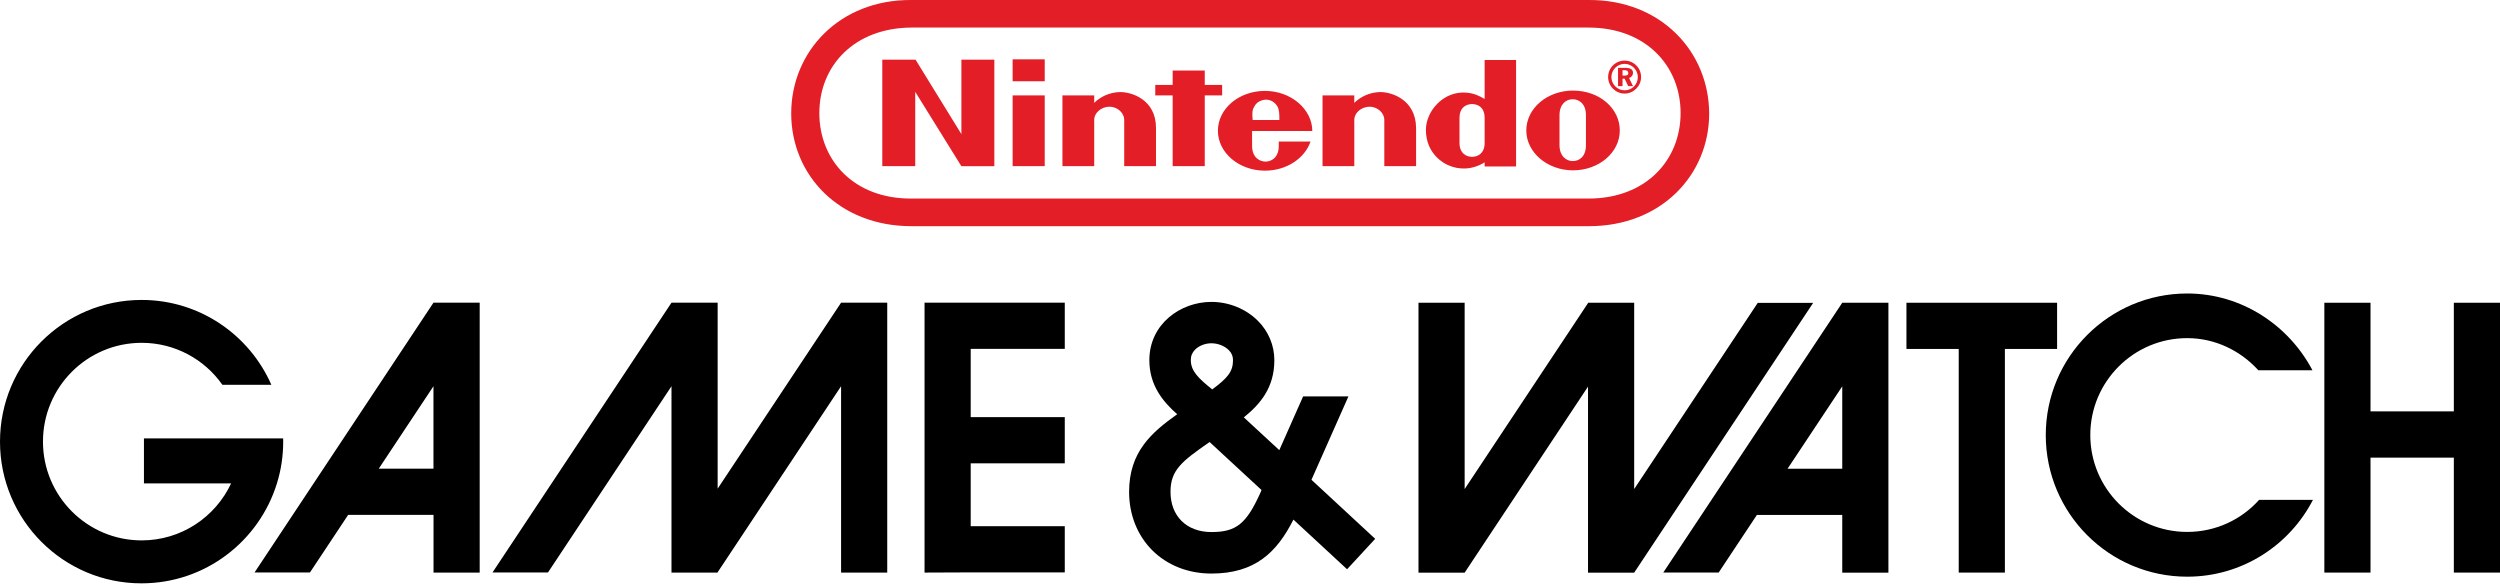
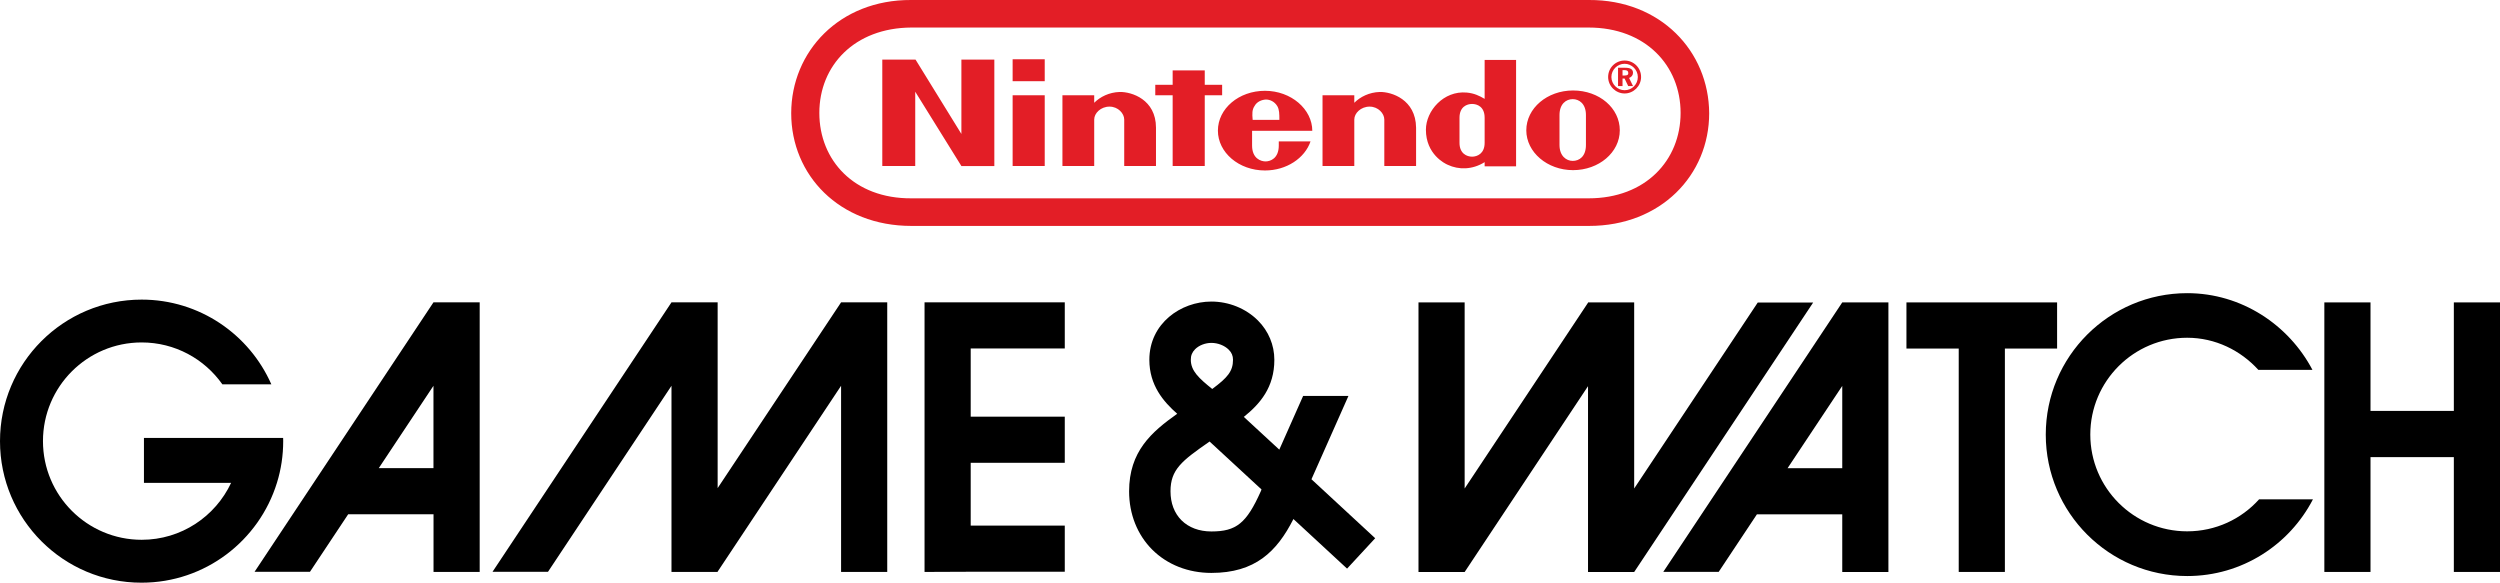
- <svg xmlns="http://www.w3.org/2000/svg" enable-background="new 0 0 3840 895.2" height="896" viewBox="0 0 3840 896" width="3840">
-   <g transform="matrix(1 0 0 1.000891 0 .002357098)">
-     <path d="m341.5 590.4c-27.4-38.9-72.7-64.3-123.9-64.3-83.8 0-151.6 67.9-151.6 151.6s67.9 151.6 151.6 151.6c60.8 0 113.2-35.8 137.4-87.5h-133.9v-69h213.8c.1 1.6.1 3.2.1 4.8 0 22.3-3.3 43.8-9.6 64.1-27.4 88.8-110.1 153.5-207.9 153.5-120.1.2-217.5-97.3-217.5-217.4 0-120.2 97.4-217.5 217.6-217.5 89 0 165.5 53.6 199.2 130.2h-75.3z" />
-     <path d="m665.8 464.5-274.8 414h85.1l58.7-88.4h131.1v88.6h70.9v-414.2zm-84 254.7 84-126.5v126.5z" />
-     <path d="m1291.9 464.5-189.6 285.4v-285.4h-70.9l-274.9 414h85.2l189.7-285.8v286h70.9v-.5l189.6-285.5v286h70.9v-414.2z" />
-     <path d="m1635.5 535.4v-70.9h-215.4v414.2l70.9-.3h144.5v-70.9h-144.5v-96.5h144.5v-70.9h-144.5v-104.7z" />
-     <path d="m2014.4 736.3c22.7-51.2 56.8-128 56.8-128h-69.6l-36.6 82.5-54.5-50.3c25-20.1 46.9-45.4 46.9-87.7 0-22.7-9-44.2-25.2-60.4-18.5-18.5-44.6-29.1-71.6-29.1-46.8 0-95.2 33.5-95.2 89.5 0 39 21.5 64.2 42.8 82.9-39.5 28-73.9 57.8-73.9 119.2 0 34.9 12.6 66.6 35.5 89.5 23.1 23.1 55.3 35.8 90.8 35.8 67.2 0 100.6-32.5 126.1-82.8l82.4 76.2 43.2-46.7zm-178.7-199.8c6-6 15.6-9.7 25-9.7 10 0 20.2 4 26.6 10.4 4.5 4.4 6.6 9.5 6.6 15.5 0 17.8-8.6 27.6-31.9 44.9-20.4-16.4-32.9-27.8-32.9-44.9-.1-6.4 2.1-11.7 6.6-16.2m100.8 218.5c-21.9 48.9-37.5 61.5-75.8 61.5-18.8 0-34.7-6-45.9-17.1-11.1-11.1-16.9-26.5-16.9-44.6 0-33.4 17.2-46.7 59.4-76 .2-.1.5-.3.6-.5l79.8 73.7z" />
-     <path d="m2829.7 464.6-274.9 414h85.1l58.7-88.4h131.1v88.6h70.9v-414.2zm-84 254.7 84-126.4v126.4z" />
-     <path d="m2249.7 878.8 189.5-285.5v285.5h70.9l274.9-414h-85.1l-189.8 285.7v-285.9h-70.9v.5l-189.5 285.4v-285.9h-70.9v414.2z" />
-     <path d="m3769.1 464.6v166.7h-128v-166.7h-70.9v414.1h70.9v-176.4h128v176.4h70.9v-414.1z" />
-     <path d="m3159.7 464.6h-231.4v70.9h80.3v343.2h70.9v-343.2h80.2z" />
-     <path d="m3470 767.1c-27.2 30.3-66.6 49.2-110.5 49.2-82.2 0-148.8-66.6-148.8-148.7s66.6-148.7 148.8-148.7c43.2 0 82.1 19.4 109.3 49.3h83.1c-36.3-69-108.8-117.8-192.3-117.8-120 0-217.3 97.3-217.3 217.3s97.3 217.3 217.3 217.3c84.1 0 157-48 193.1-117.9z" />
-     <path d="m1476.7 205.8-70.4-114.2h-51.1v163.4h50.6v-114.1l70.9 114.2h50.6v-163.5h-50.6zm400.5-59.4v-16.1h-26.7v-22.1h-49.3v22.1h-26.7v16.1h26.7v108.6h49.3v-108.6zm-321.8 108.6h49.3v-108.6h-49.3zm0-130.3h49.3v-33.6h-49.3zm860.8 14.3c-39.6 0-71.8 27.2-71.8 61.2 0 33.6 32.2 61.2 71.8 61.2s71.8-27.2 71.8-61.2-31.3-61.2-71.8-61.2zm19.8 83.8c0 17.5-10.1 24.4-20.3 24.4-9.7 0-20.3-7.4-20.3-24.4 0-6.4 0-23.5 0-23.5s0-16.1 0-22.6c0-17 10.1-24.4 20.3-24.4 9.7 0 20.3 6.9 20.3 24.4v23zm-155.6-70.9c-7.8-4.6-16.1-8.7-27.6-9.7-35.4-3.2-62.6 28.1-62.6 57.1 0 37.7 29 52 33.6 53.9 16.6 7.8 37.7 7.8 56.6-4.1v6.4h48.3v-163.4h-48.3c0-.5 0 34.5 0 59.8zm0 48.3v19.3c0 16.6-11.5 21.2-19.3 21.2s-19.3-4.6-19.3-21.2c0-6 0-19.3 0-19.3s0-13.8 0-19.3c0-17 11.5-21.2 19.3-21.2s19.3 4.1 19.3 21.2zm-560.6-58.9c-16.1.5-29.9 7.4-39.1 16.6 0-2.8 0-11.5 0-11.5h-48.8v108.6h48.8s0-66.7 0-71.4c0-9.7 10.1-19.8 23.5-19.8 13.3 0 22.6 10.6 22.6 19.8v71.4h48.8s0-51.6 0-58.9c-.1-43.3-37.4-55.2-55.8-54.8zm399.5 0c-16.1.5-29.9 7.4-39.1 16.6 0-2.8 0-11.5 0-11.5h-48.8v108.6h48.8s0-66.7 0-71.4c0-9.7 10.1-19.8 23.5-19.8 13.3 0 22.6 10.6 22.6 19.8v71.4h48.8s0-51.6 0-58.9c-.5-43.3-37.8-55.2-55.8-54.8zm-103.6 59.9c0-33.6-32.7-61.7-72.7-61.7s-72.3 27.2-72.3 61.2c0 33.6 32.2 61.2 72.3 61.2 33.1 0 61.2-18.9 70-44.7h-48.8v6.4c0 19.8-12.9 24.4-20.3 24.4s-20.7-4.6-20.7-24.4c0-6 0-22.6 0-22.6h92.5zm-88.8-38.2c3.7-6.9 11-9.7 17.5-10.1 6.4 0 13.3 3.2 17.5 10.1 3.2 5.5 3.2 12 3.2 21.2h-41c-.9-9.7-.9-15.7 2.8-21.2zm581.4-51.1c0-5.5-4.1-7.8-12-7.8h-11v28.1h6.9v-11.5h3.2l5.5 11.5h7.4l-6-12.4c3.7-1.5 6-4.3 6-7.9zm-12.9 4.1h-3.2v-8.3h2.8c4.1 0 6 1.4 6 4.1.4 3.3-1.9 4.2-5.6 4.2zm0-23c-13.8 0-25.3 11-25.3 25.3 0 13.8 11.5 25.3 25.3 25.3s25.3-11.5 25.3-25.3c0-14.3-11.5-25.3-25.3-25.3zm0 45.6c-11 0-20.3-9.2-20.3-20.3s9.2-20.3 20.3-20.3c11 0 20.3 9.2 20.3 20.3s-8.8 20.3-20.3 20.3zm-54.8-138.6h-1041.2c-110-.5-184.1 79.2-184.1 174s73.7 173.1 184.6 173.1h1040.8c110.5 0 184.6-78.3 184.6-173.1-.5-95.3-74.7-174.5-184.7-174zm-.4 304.7h-1040.4c-87.9.5-141.3-58.5-141.3-131.2s53.9-130.7 141.3-131.2h1040.3c87.5 0 141.3 58.5 141.3 131.2s-53.8 131.2-141.2 131.2zm.4-304.7h-1041.2c-110-.5-184.1 79.2-184.1 174s73.7 173.1 184.6 173.1h1040.8c110.5 0 184.6-78.3 184.6-173.1-.5-95.3-74.7-174.5-184.7-174zm-.4 304.7h-1040.4c-87.9.5-141.3-58.5-141.3-131.2s53.9-130.7 141.3-131.2h1040.3c87.5 0 141.3 58.5 141.3 131.2s-53.8 131.2-141.2 131.2zm.4-304.7h-1041.2c-110-.5-184.1 79.2-184.1 174s73.7 173.1 184.6 173.1h1040.8c110.5 0 184.6-78.3 184.6-173.1-.5-95.3-74.7-174.5-184.7-174zm-.4 304.7h-1040.4c-87.9.5-141.3-58.5-141.3-131.2s53.9-130.7 141.3-131.2h1040.3c87.5 0 141.3 58.5 141.3 131.2s-53.8 131.2-141.2 131.2z" fill="#e31e26" />
+ <svg xmlns="http://www.w3.org/2000/svg" enable-background="new 0 0 3840 895.2" height="895" viewBox="0 0 3840 895" width="3840" version="1.1" id="svg11">
+   <defs id="defs11" />
+   <g id="g13">
+     <g id="g12" transform="scale(1,0.9988839)">
+       <g transform="matrix(1,0,0,1.000891,0,0.0023571)" id="g11">
+         <path d="M 341.5,590.4 C 314.1,551.5 268.8,526.1 217.6,526.1 133.8,526.1 66,594 66,677.7 c 0,83.7 67.9,151.6 151.6,151.6 60.8,0 113.2,-35.8 137.4,-87.5 H 221.1 v -69 h 213.8 c 0.1,1.6 0.1,3.2 0.1,4.8 0,22.3 -3.3,43.8 -9.6,64.1 C 398,830.5 315.3,895.2 217.5,895.2 97.4,895.4 0,797.9 0,677.8 0,557.6 97.4,460.3 217.6,460.3 c 89,0 165.5,53.6 199.2,130.2 h -75.3 z" id="path1" />
+         <path d="M 665.8,464.5 391,878.5 h 85.1 l 58.7,-88.4 h 131.1 v 88.6 h 70.9 V 464.5 Z m -84,254.7 84,-126.5 v 126.5 z" id="path2" />
+         <path d="M 1291.9,464.5 1102.3,749.9 V 464.5 h -70.9 l -274.9,414 h 85.2 l 189.7,-285.8 v 286 h 70.9 v -0.5 l 189.6,-285.5 v 286 h 70.9 V 464.5 Z" id="path3" />
+         <path d="m 1635.5,535.4 v -70.9 h -215.4 v 414.2 l 70.9,-0.3 h 144.5 V 807.5 H 1491 V 711 h 144.5 V 640.1 H 1491 V 535.4 Z" id="path4" />
+         <path d="m 2014.4,736.3 c 22.7,-51.2 56.8,-128 56.8,-128 h -69.6 l -36.6,82.5 -54.5,-50.3 c 25,-20.1 46.9,-45.4 46.9,-87.7 0,-22.7 -9,-44.2 -25.2,-60.4 -18.5,-18.5 -44.6,-29.1 -71.6,-29.1 -46.8,0 -95.2,33.5 -95.2,89.5 0,39 21.5,64.2 42.8,82.9 -39.5,28 -73.9,57.8 -73.9,119.2 0,34.9 12.6,66.6 35.5,89.5 23.1,23.1 55.3,35.8 90.8,35.8 67.2,0 100.6,-32.5 126.1,-82.8 l 82.4,76.2 43.2,-46.7 z M 1835.7,536.5 c 6,-6 15.6,-9.7 25,-9.7 10,0 20.2,4 26.6,10.4 4.5,4.4 6.6,9.5 6.6,15.5 0,17.8 -8.6,27.6 -31.9,44.9 -20.4,-16.4 -32.9,-27.8 -32.9,-44.9 -0.1,-6.4 2.1,-11.7 6.6,-16.2 M 1936.5,755 c -21.9,48.9 -37.5,61.5 -75.8,61.5 -18.8,0 -34.7,-6 -45.9,-17.1 -11.1,-11.1 -16.9,-26.5 -16.9,-44.6 0,-33.4 17.2,-46.7 59.4,-76 0.2,-0.1 0.5,-0.3 0.6,-0.5 l 79.8,73.7 z" id="path5" />
+         <path d="m 2829.7,464.6 -274.9,414 h 85.1 l 58.7,-88.4 h 131.1 v 88.6 h 70.9 V 464.6 Z m -84,254.7 84,-126.4 v 126.4 z" id="path6" />
+         <path d="m 2249.7,878.8 189.5,-285.5 v 285.5 h 70.9 l 274.9,-414 h -85.1 L 2510.1,750.5 V 464.6 h -70.9 v 0.5 L 2249.7,750.5 V 464.6 h -70.9 v 414.2 z" id="path7" />
+         <path d="m 3769.1,464.6 v 166.7 h -128 V 464.6 h -70.9 v 414.1 h 70.9 V 702.3 h 128 V 878.7 H 3840 V 464.6 Z" id="path8" />
+         <path d="m 3159.7,464.6 h -231.4 v 70.9 h 80.3 v 343.2 h 70.9 V 535.5 h 80.2 z" id="path9" />
+         <path d="m 3470,767.1 c -27.2,30.3 -66.6,49.2 -110.5,49.2 -82.2,0 -148.8,-66.6 -148.8,-148.7 0,-82.1 66.6,-148.7 148.8,-148.7 43.2,0 82.1,19.4 109.3,49.3 h 83.1 c -36.3,-69 -108.8,-117.8 -192.3,-117.8 -120,0 -217.3,97.3 -217.3,217.3 0,120 97.3,217.3 217.3,217.3 84.1,0 157,-48 193.1,-117.9 z" id="path10" />
+         <path d="M 1476.7,205.8 1406.3,91.6 h -51.1 V 255 h 50.6 V 140.9 l 70.9,114.2 h 50.6 V 91.6 h -50.6 z m 400.5,-59.4 v -16.1 h -26.7 v -22.1 h -49.3 v 22.1 h -26.7 v 16.1 h 26.7 V 255 h 49.3 V 146.4 Z M 1555.4,255 h 49.3 V 146.4 h -49.3 z m 0,-130.3 h 49.3 V 91.1 h -49.3 z m 860.8,14.3 c -39.6,0 -71.8,27.2 -71.8,61.2 0,33.6 32.2,61.2 71.8,61.2 39.6,0 71.8,-27.2 71.8,-61.2 0,-34 -31.3,-61.2 -71.8,-61.2 z m 19.8,83.8 c 0,17.5 -10.1,24.4 -20.3,24.4 -9.7,0 -20.3,-7.4 -20.3,-24.4 0,-6.4 0,-23.5 0,-23.5 0,0 0,-16.1 0,-22.6 0,-17 10.1,-24.4 20.3,-24.4 9.7,0 20.3,6.9 20.3,24.4 v 23 z m -155.6,-70.9 c -7.8,-4.6 -16.1,-8.7 -27.6,-9.7 -35.4,-3.2 -62.6,28.1 -62.6,57.1 0,37.7 29,52 33.6,53.9 16.6,7.8 37.7,7.8 56.6,-4.1 v 6.4 h 48.3 V 92.1 h -48.3 c 0,-0.5 0,34.5 0,59.8 z m 0,48.3 v 19.3 c 0,16.6 -11.5,21.2 -19.3,21.2 -7.8,0 -19.3,-4.6 -19.3,-21.2 0,-6 0,-19.3 0,-19.3 0,0 0,-13.8 0,-19.3 0,-17 11.5,-21.2 19.3,-21.2 7.8,0 19.3,4.1 19.3,21.2 z m -560.6,-58.9 c -16.1,0.5 -29.9,7.4 -39.1,16.6 0,-2.8 0,-11.5 0,-11.5 h -48.8 V 255 h 48.8 c 0,0 0,-66.7 0,-71.4 0,-9.7 10.1,-19.8 23.5,-19.8 13.3,0 22.6,10.6 22.6,19.8 V 255 h 48.8 c 0,0 0,-51.6 0,-58.9 -0.1,-43.3 -37.4,-55.2 -55.8,-54.8 z m 399.5,0 c -16.1,0.5 -29.9,7.4 -39.1,16.6 0,-2.8 0,-11.5 0,-11.5 h -48.8 V 255 h 48.8 c 0,0 0,-66.7 0,-71.4 0,-9.7 10.1,-19.8 23.5,-19.8 13.3,0 22.6,10.6 22.6,19.8 V 255 h 48.8 c 0,0 0,-51.6 0,-58.9 -0.5,-43.3 -37.8,-55.2 -55.8,-54.8 z m -103.6,59.9 c 0,-33.6 -32.7,-61.7 -72.7,-61.7 -40,0 -72.3,27.2 -72.3,61.2 0,33.6 32.2,61.2 72.3,61.2 33.1,0 61.2,-18.9 70,-44.7 h -48.8 v 6.4 c 0,19.8 -12.9,24.4 -20.3,24.4 -7.4,0 -20.7,-4.6 -20.7,-24.4 0,-6 0,-22.6 0,-22.6 h 92.5 z M 1926.9,163 c 3.7,-6.9 11,-9.7 17.5,-10.1 6.4,0 13.3,3.2 17.5,10.1 3.2,5.5 3.2,12 3.2,21.2 h -41 c -0.9,-9.7 -0.9,-15.7 2.8,-21.2 z m 581.4,-51.1 c 0,-5.5 -4.1,-7.8 -12,-7.8 h -11 v 28.1 h 6.9 v -11.5 h 3.2 l 5.5,11.5 h 7.4 l -6,-12.4 c 3.7,-1.5 6,-4.3 6,-7.9 z m -12.9,4.1 h -3.2 v -8.3 h 2.8 c 4.1,0 6,1.4 6,4.1 0.4,3.3 -1.9,4.2 -5.6,4.2 z m 0,-23 c -13.8,0 -25.3,11 -25.3,25.3 0,13.8 11.5,25.3 25.3,25.3 13.8,0 25.3,-11.5 25.3,-25.3 0,-14.3 -11.5,-25.3 -25.3,-25.3 z m 0,45.6 c -11,0 -20.3,-9.2 -20.3,-20.3 0,-11.1 9.2,-20.3 20.3,-20.3 11,0 20.3,9.2 20.3,20.3 0,11.1 -8.8,20.3 -20.3,20.3 z M 2440.6,0 H 1399.4 c -110,-0.5 -184.1,79.2 -184.1,174 0,94.8 73.7,173.1 184.6,173.1 h 1040.8 c 110.5,0 184.6,-78.3 184.6,-173.1 C 2624.8,78.7 2550.6,-0.5 2440.6,0 Z m -0.4,304.7 H 1399.8 c -87.9,0.5 -141.3,-58.5 -141.3,-131.2 0,-72.7 53.9,-130.7 141.3,-131.2 h 1040.3 c 87.5,0 141.3,58.5 141.3,131.2 0,72.7 -53.8,131.2 -141.2,131.2 z M 2440.6,0 H 1399.4 c -110,-0.5 -184.1,79.2 -184.1,174 0,94.8 73.7,173.1 184.6,173.1 h 1040.8 c 110.5,0 184.6,-78.3 184.6,-173.1 C 2624.8,78.7 2550.6,-0.5 2440.6,0 Z m -0.4,304.7 H 1399.8 c -87.9,0.5 -141.3,-58.5 -141.3,-131.2 0,-72.7 53.9,-130.7 141.3,-131.2 h 1040.3 c 87.5,0 141.3,58.5 141.3,131.2 0,72.7 -53.8,131.2 -141.2,131.2 z M 2440.6,0 H 1399.4 c -110,-0.5 -184.1,79.2 -184.1,174 0,94.8 73.7,173.1 184.6,173.1 h 1040.8 c 110.5,0 184.6,-78.3 184.6,-173.1 C 2624.8,78.7 2550.6,-0.5 2440.6,0 Z m -0.4,304.7 H 1399.8 c -87.9,0.5 -141.3,-58.5 -141.3,-131.2 0,-72.7 53.9,-130.7 141.3,-131.2 h 1040.3 c 87.5,0 141.3,58.5 141.3,131.2 0,72.7 -53.8,131.2 -141.2,131.2 z" fill="#e31e26" id="path11" />
+       </g>
+     </g>
  </g>
</svg>
